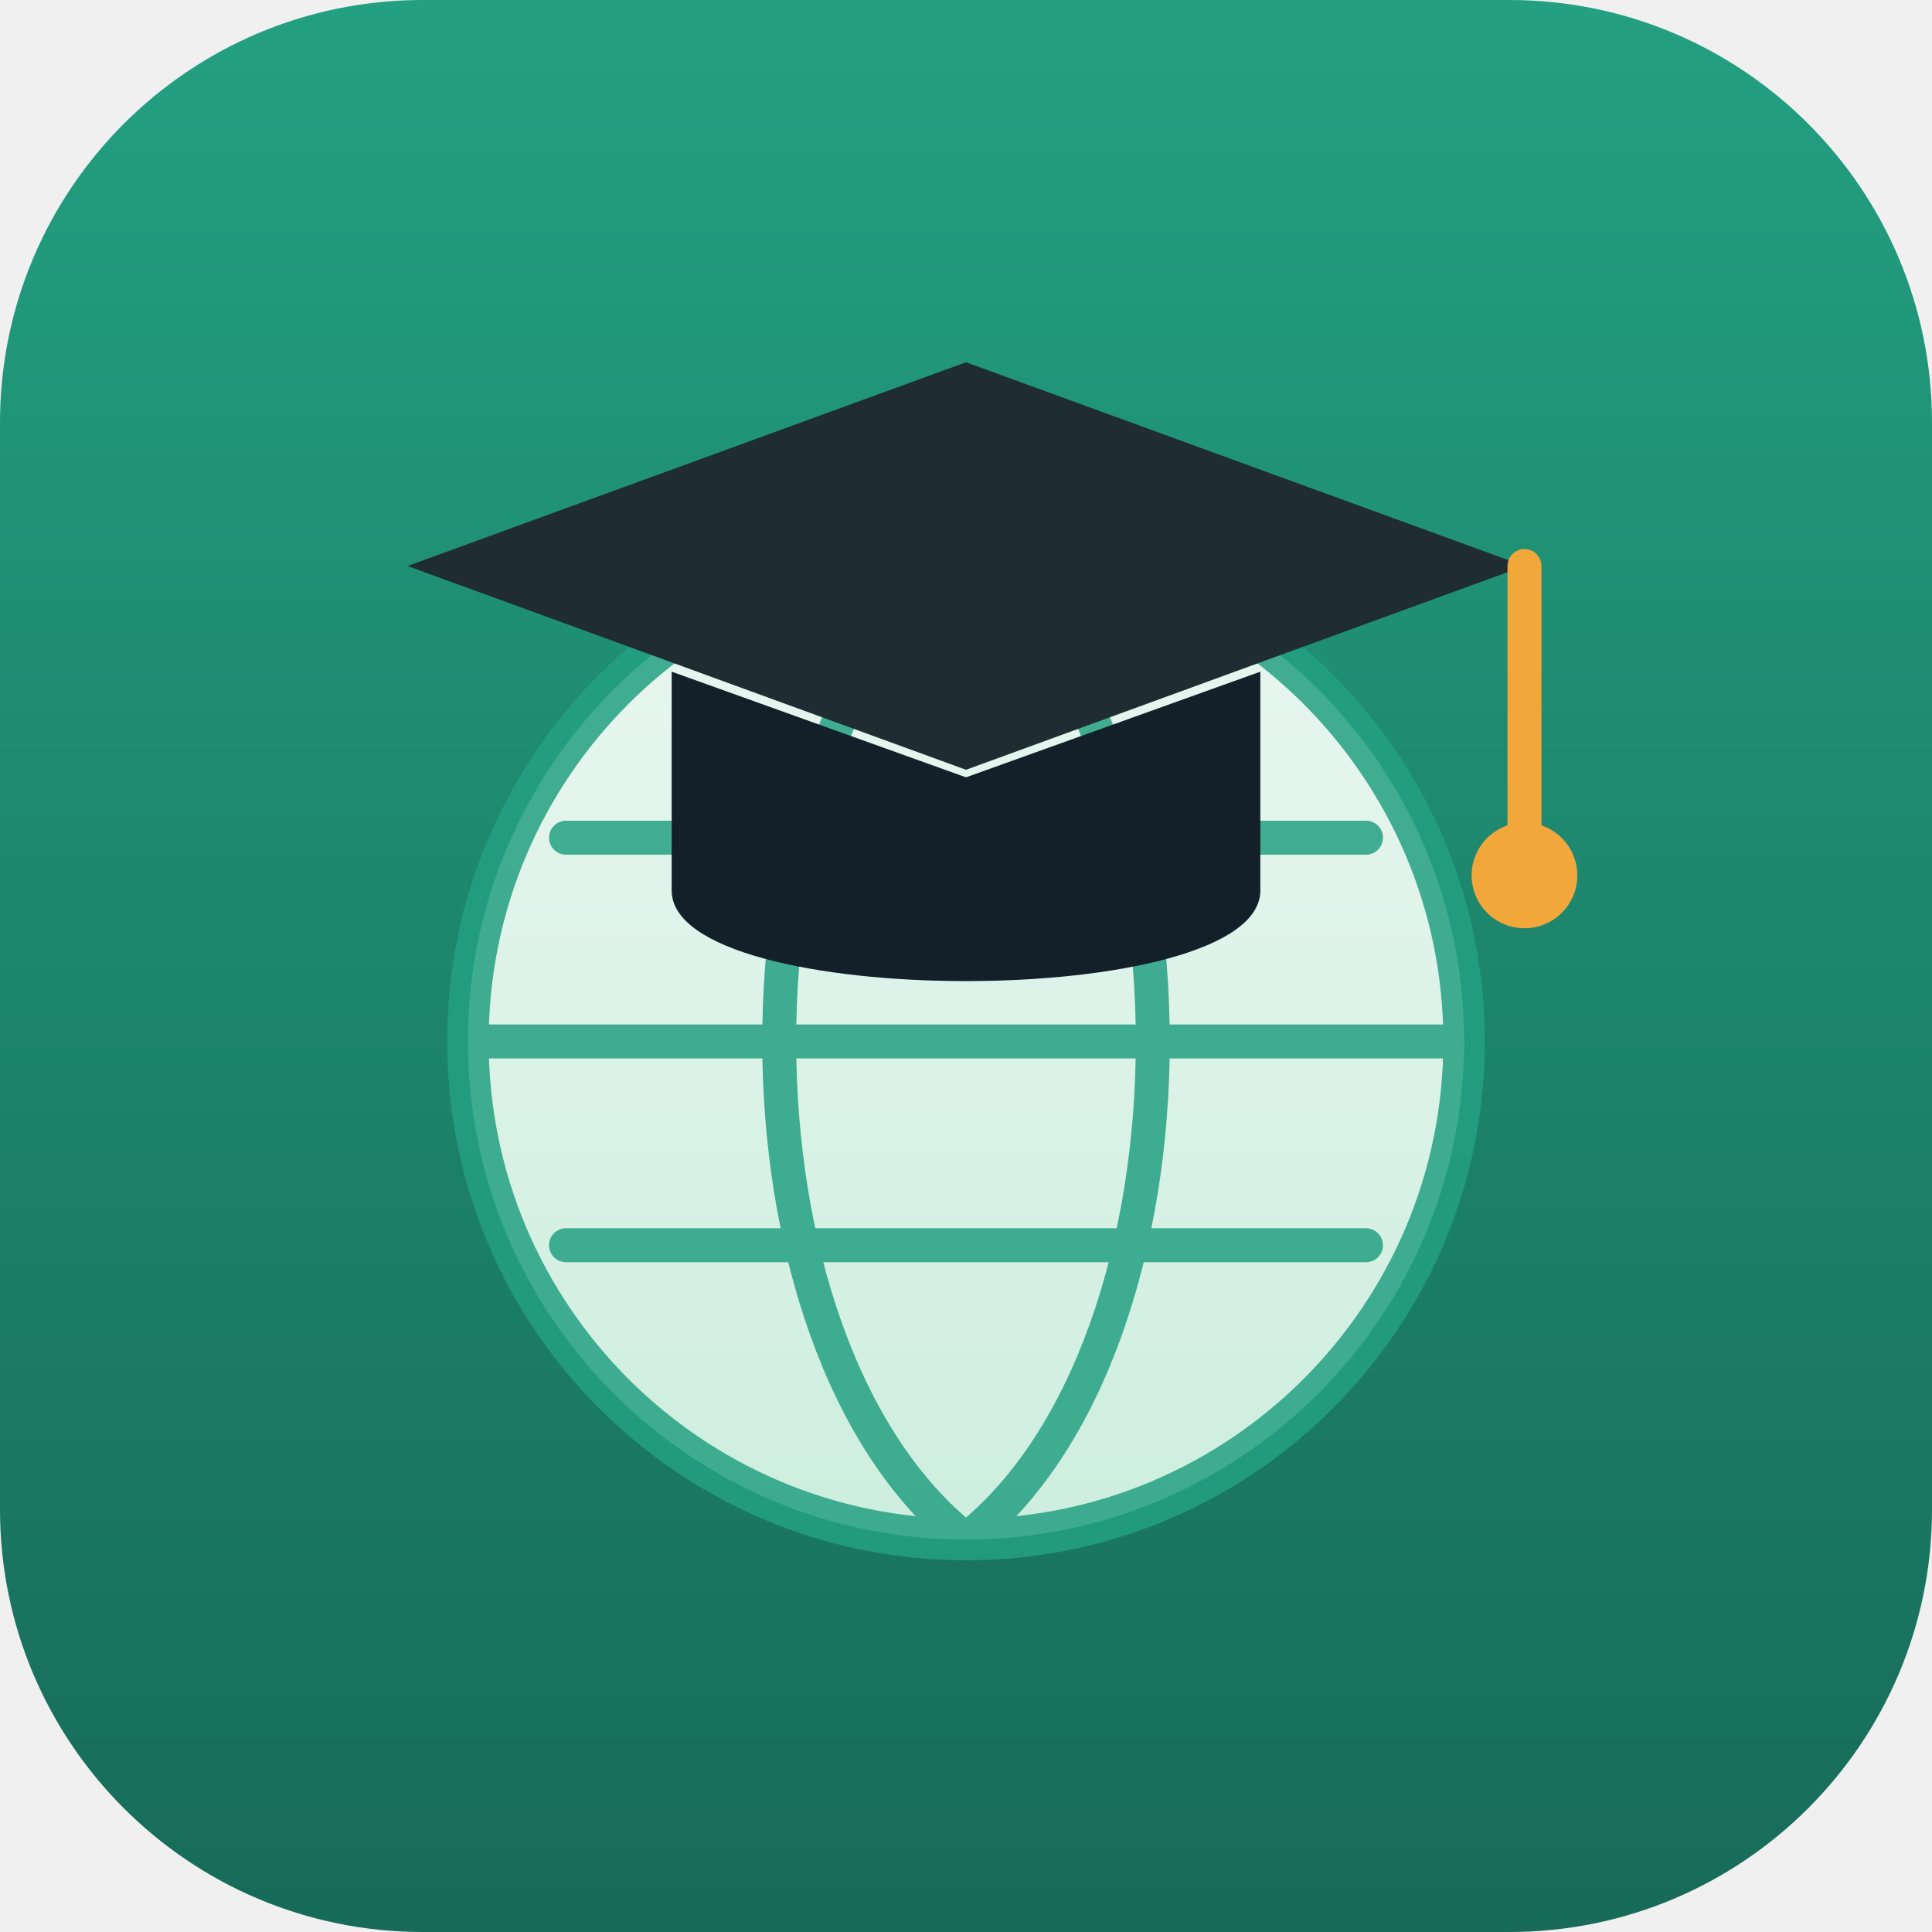
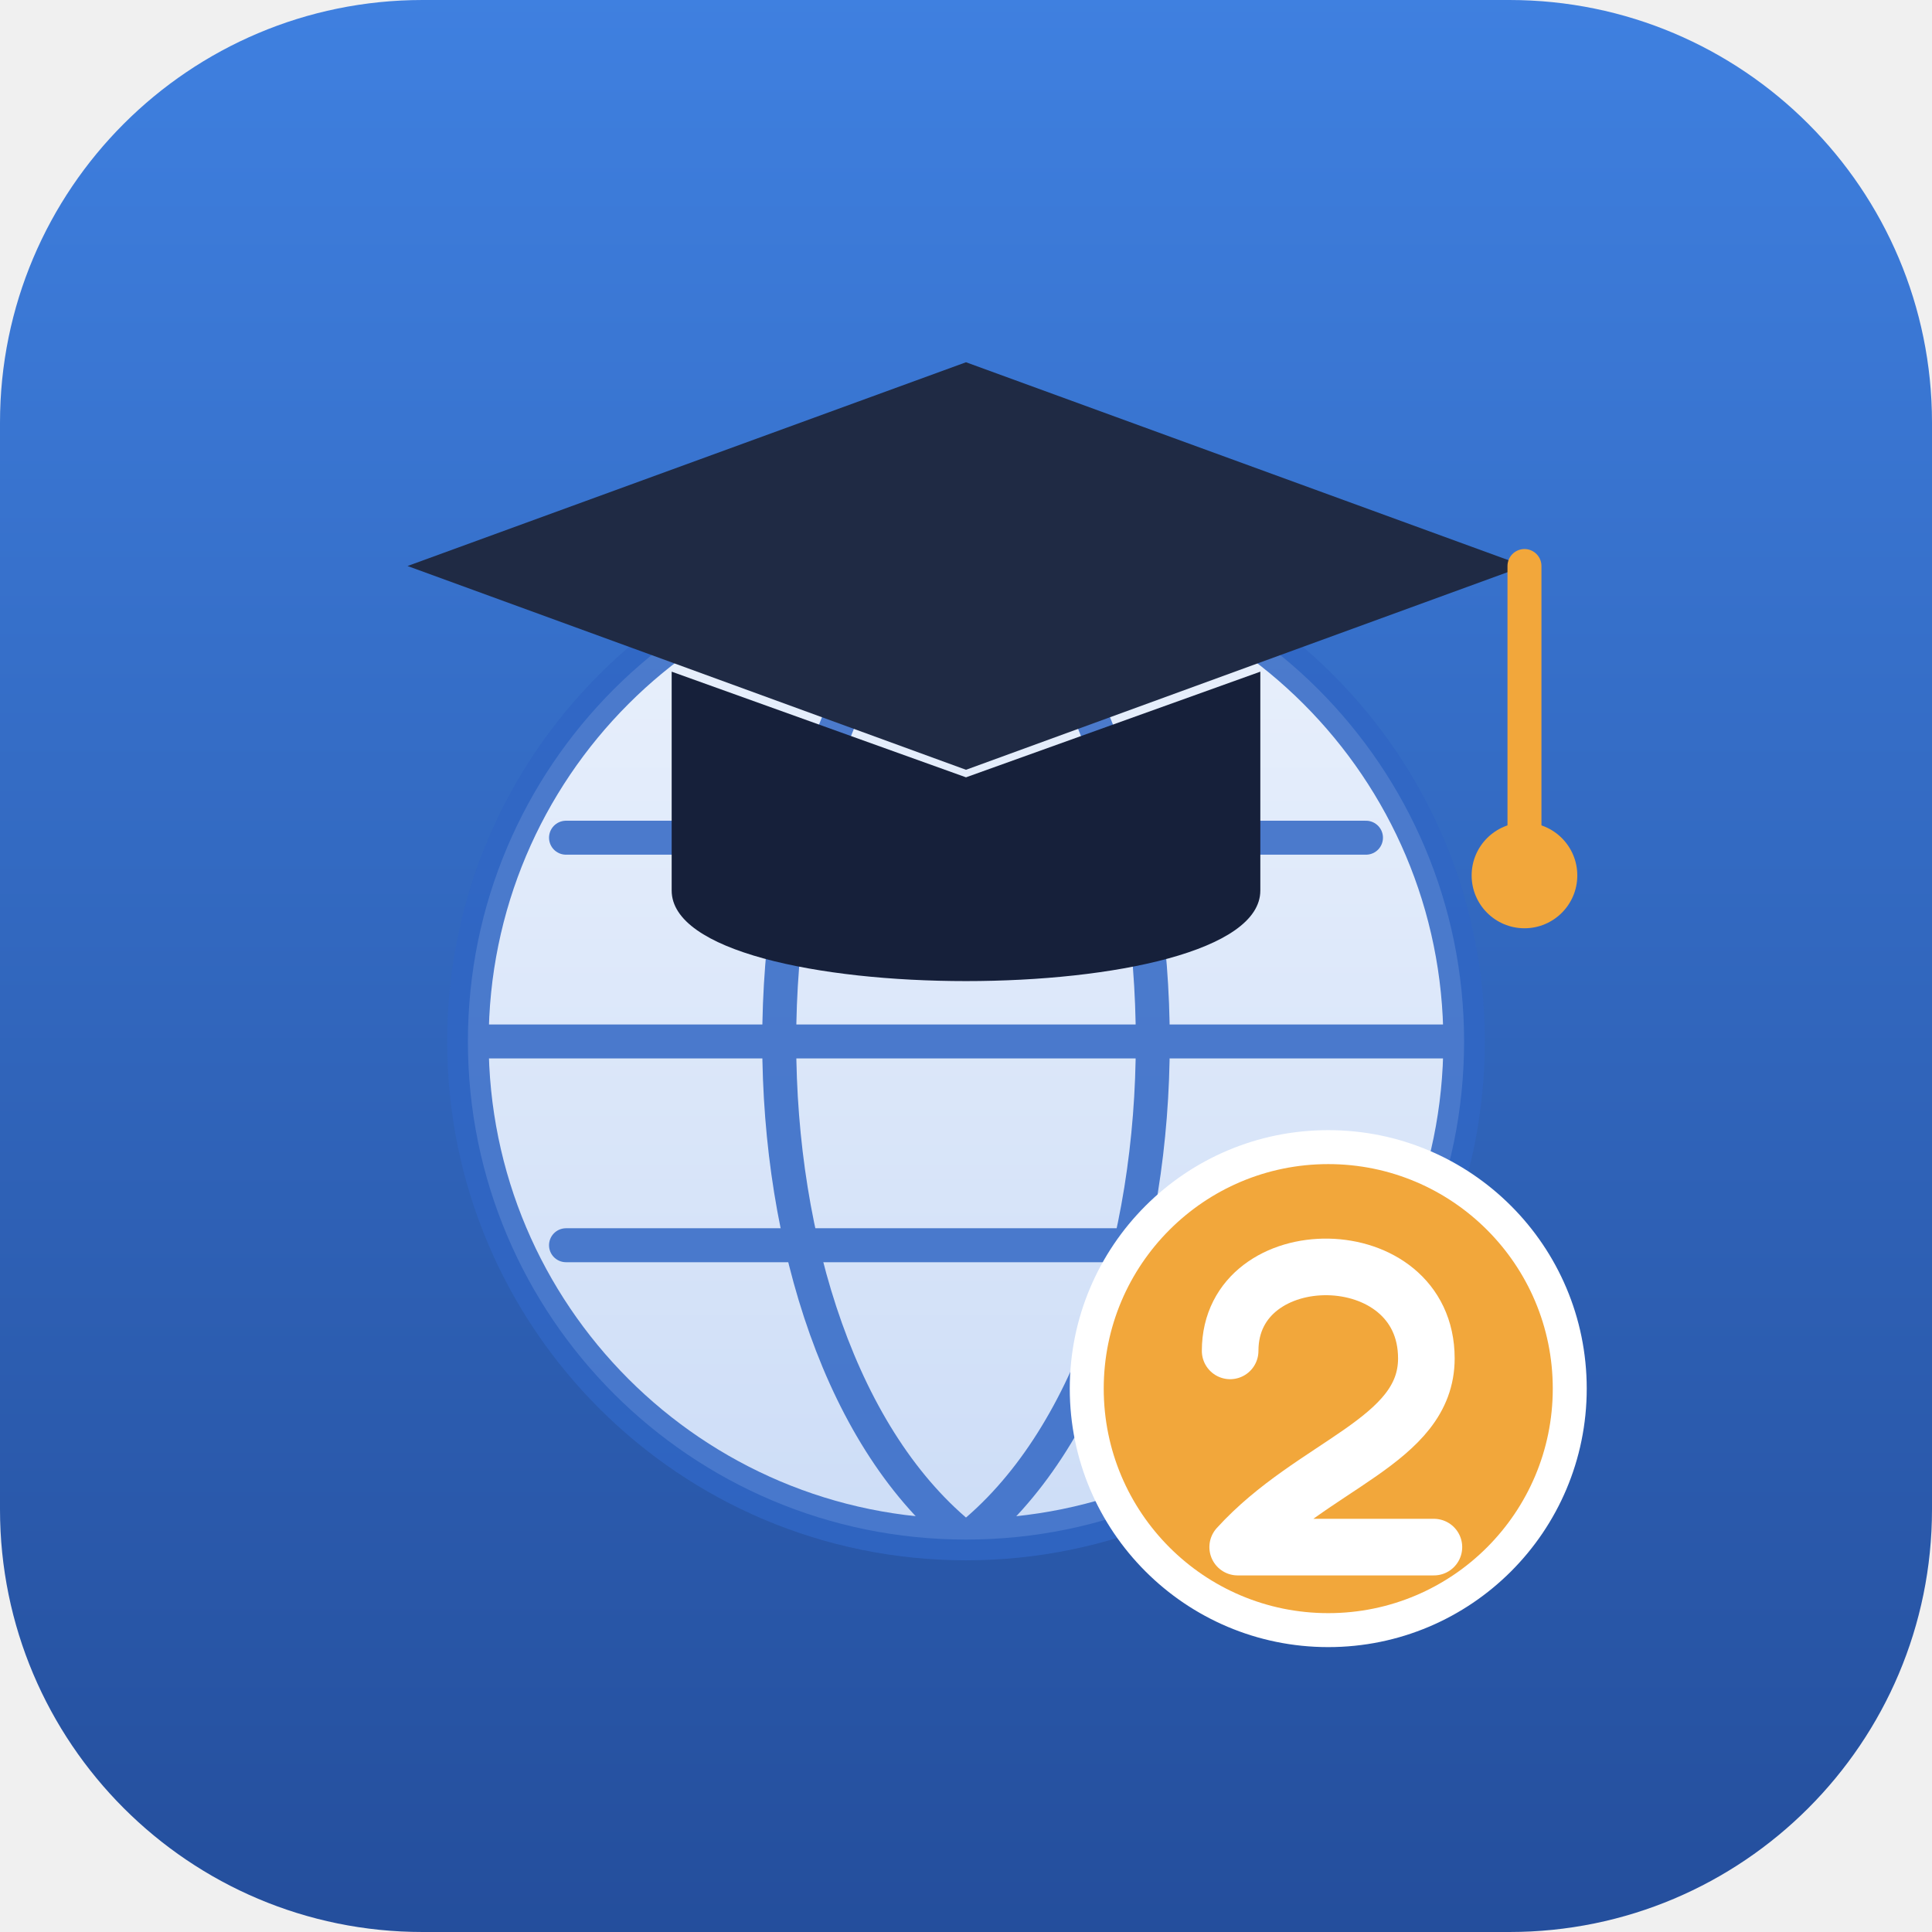
- <svg xmlns="http://www.w3.org/2000/svg" viewBox="0 0 512 512" role="img" aria-label="Wise World">
+ <svg xmlns="http://www.w3.org/2000/svg" viewBox="0 0 512 512" role="img" aria-label="Wise World 2">
  <defs>
    <linearGradient id="bg" x1="0" y1="0" x2="0" y2="1">
-       <stop offset="0" stop-color="#23a081" />
-       <stop offset="1" stop-color="#176b58" />
+       <stop offset="0" stop-color="#3f80e0" />
+       <stop offset="1" stop-color="#244e9c" />
    </linearGradient>
    <linearGradient id="globe" x1="0" y1="0" x2="0" y2="1">
-       <stop offset="0" stop-color="#eaf7f1" />
-       <stop offset="1" stop-color="#cdeede" />
+       <stop offset="0" stop-color="#eaf1fc" />
+       <stop offset="1" stop-color="#cdddf7" />
    </linearGradient>
  </defs>
  <rect width="512" height="512" rx="112" fill="url(#bg)" />
  <circle cx="256" cy="276" r="132" fill="url(#globe)" />
-   <g fill="none" stroke="#23a081" stroke-width="9" stroke-linecap="round" opacity="0.85">
+   <g fill="none" stroke="#3066c4" stroke-width="9" stroke-linecap="round" opacity="0.85">
    <path d="M124 276 H388" />
    <path d="M150 222 H362" />
    <path d="M150 330 H362" />
    <path d="M256 144 C190 196 190 356 256 408" />
    <path d="M256 144 C322 196 322 356 256 408" />
    <ellipse cx="256" cy="276" rx="132" ry="132" stroke-width="11" />
  </g>
  <g>
-     <path d="M256 96 L404 150 L256 204 L108 150 Z" fill="#1f2d33" />
-     <path d="M178 178 L178 236 C178 268 334 268 334 236 L334 178 L256 206 Z" fill="#13202a" />
+     <path d="M256 96 L404 150 L256 204 L108 150 Z" fill="#1f2a44" />
+     <path d="M178 178 L178 236 C178 268 334 268 334 236 L334 178 L256 206 Z" fill="#16203a" />
    <path d="M404 150 L404 224" fill="none" stroke="#f2a73b" stroke-width="9" stroke-linecap="round" />
    <circle cx="404" cy="232" r="14" fill="#f2a73b" />
  </g>
+   <g transform="translate(352,368)">
+     <circle r="64" fill="#f2a73b" stroke="#ffffff" stroke-width="9" />
+     <path d="M -26 -10 C -26 -40 26 -40 26 -8 C 26 14 -4 20 -24 42 L 28 42" fill="none" stroke="#ffffff" stroke-width="15" stroke-linecap="round" stroke-linejoin="round" />
+   </g>
</svg>
